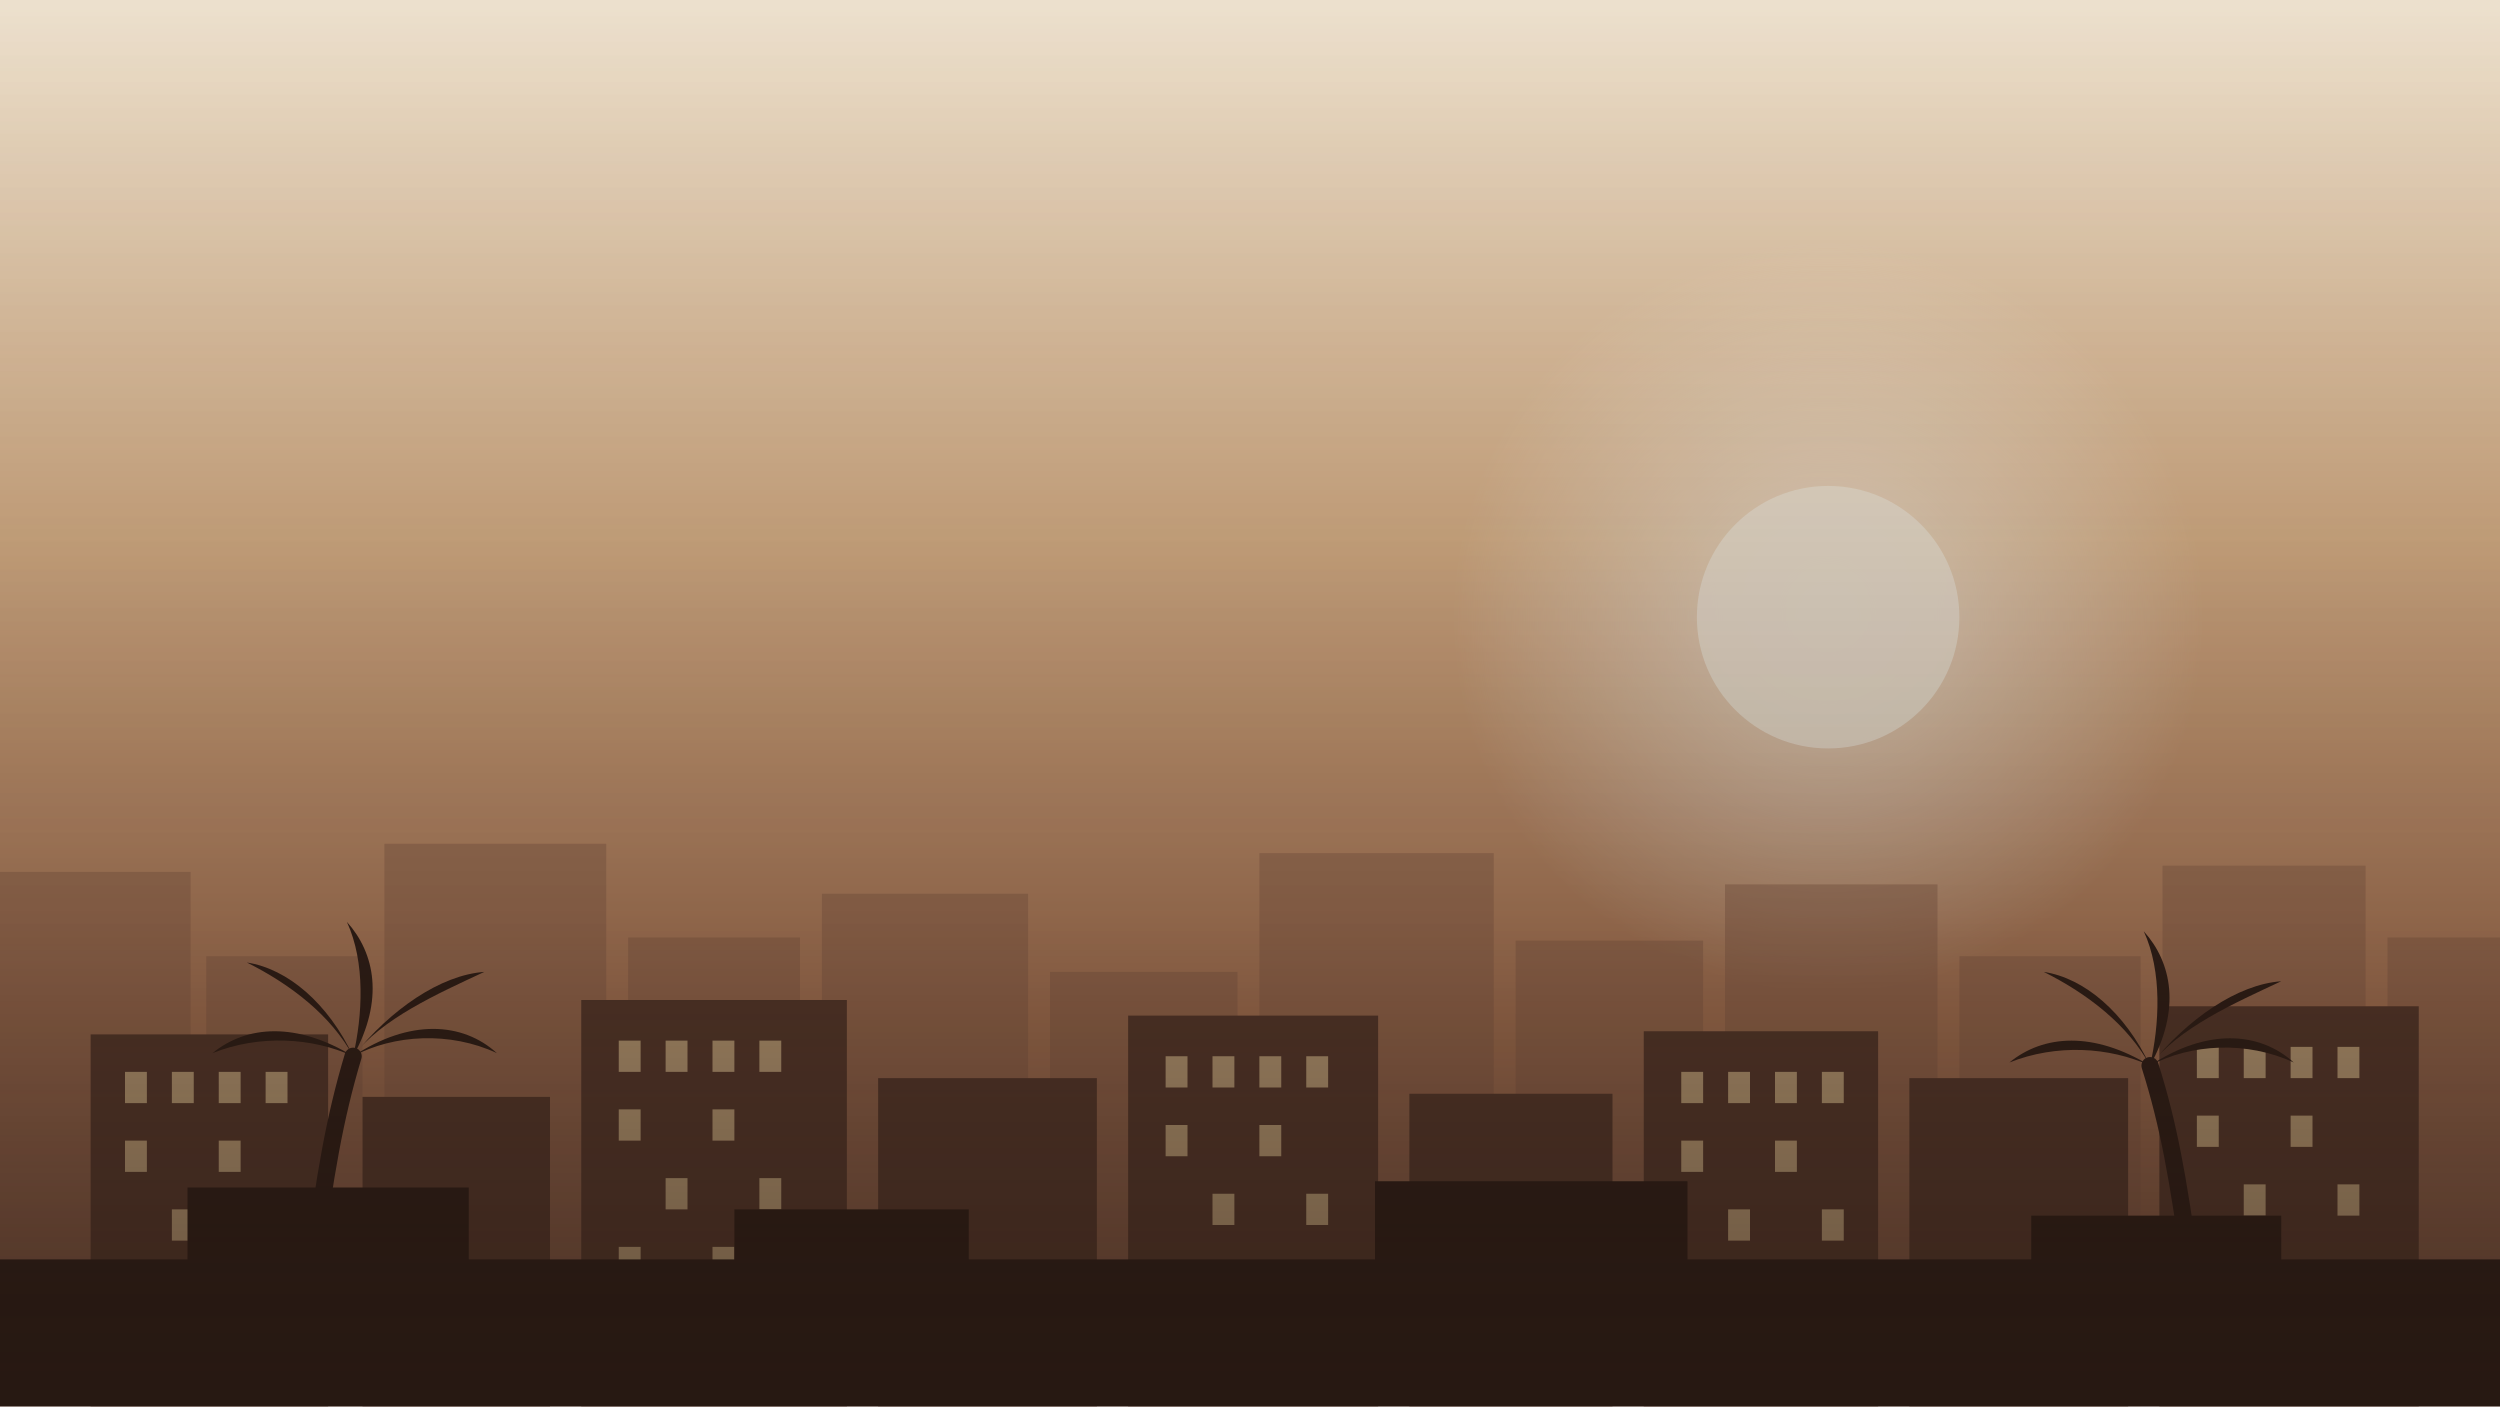
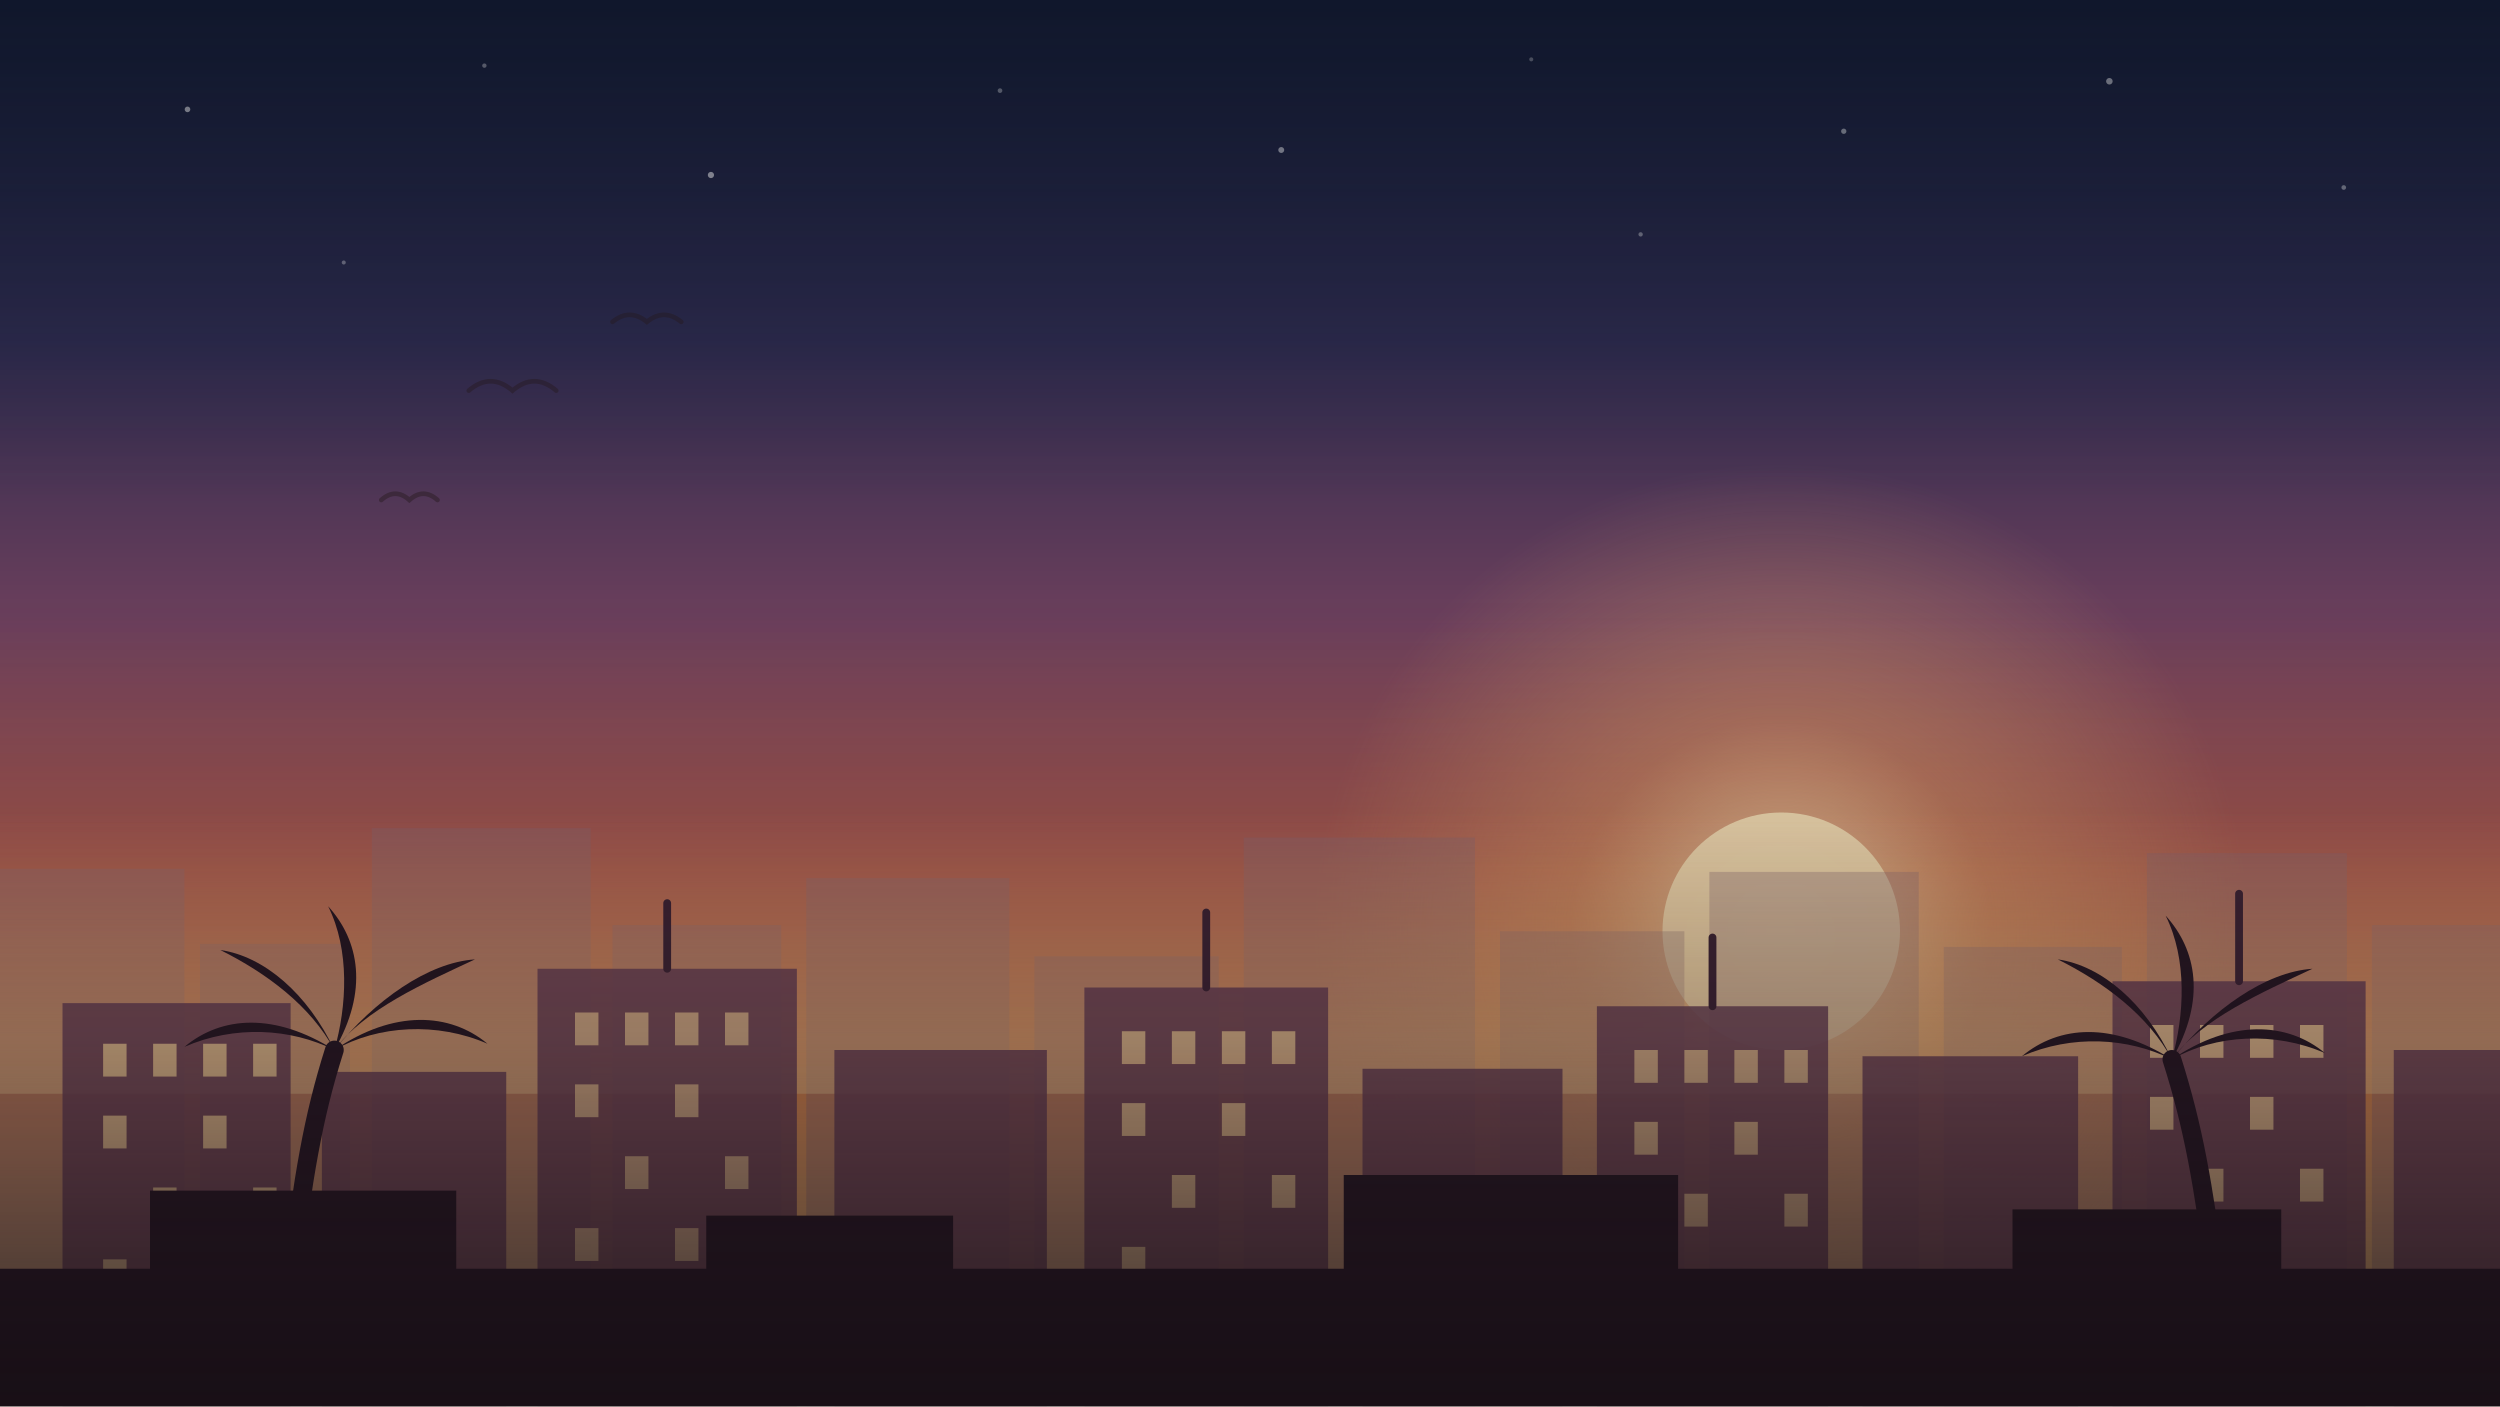
- <svg xmlns="http://www.w3.org/2000/svg" viewBox="0 0 1600 900" preserveAspectRatio="xMidYMid slice" role="img" aria-label="Silhouette d'immeubles au coucher du soleil">
+ <svg xmlns="http://www.w3.org/2000/svg" viewBox="0 0 1600 900" preserveAspectRatio="xMidYMid slice" role="img" aria-label="Skyline de Dakar au crépuscule">
  <defs>
    <linearGradient id="ciel" x1="0" y1="0" x2="0" y2="1">
-       <stop offset="0%" stop-color="#F7EBD7" />
-       <stop offset="38%" stop-color="#E7BE92" />
-       <stop offset="72%" stop-color="#B87F5B" />
-       <stop offset="100%" stop-color="#7E5340" />
-     </linearGradient>
-     <linearGradient id="voile" x1="0" y1="0" x2="0" y2="1">
-       <stop offset="0%" stop-color="#241610" stop-opacity="0.05" />
-       <stop offset="65%" stop-color="#241610" stop-opacity="0.32" />
-       <stop offset="100%" stop-color="#241610" stop-opacity="0.62" />
+       <stop offset="0%" stop-color="#141C33" />
+       <stop offset="24%" stop-color="#2E2B4E" />
+       <stop offset="44%" stop-color="#6B3F5C" />
+       <stop offset="62%" stop-color="#B25C4E" />
+       <stop offset="78%" stop-color="#E08B4F" />
+       <stop offset="92%" stop-color="#F3BE79" />
+       <stop offset="100%" stop-color="#F8DCA8" />
    </linearGradient>
    <radialGradient id="halo" cx="0.5" cy="0.5" r="0.5">
-       <stop offset="0%" stop-color="#FFF6E6" stop-opacity="0.85" />
-       <stop offset="100%" stop-color="#FFF6E6" stop-opacity="0" />
+       <stop offset="0%" stop-color="#FFEFC9" stop-opacity="0.95" />
+       <stop offset="45%" stop-color="#FBBE72" stop-opacity="0.35" />
+       <stop offset="100%" stop-color="#FBBE72" stop-opacity="0" />
    </radialGradient>
+     <linearGradient id="brume" x1="0" y1="0" x2="0" y2="1">
+       <stop offset="0%" stop-color="#F3BE79" stop-opacity="0" />
+       <stop offset="100%" stop-color="#F6CE94" stop-opacity="0.5" />
+     </linearGradient>
+     <linearGradient id="voileBas" x1="0" y1="0" x2="0" y2="1">
+       <stop offset="0%" stop-color="#1A1119" stop-opacity="0" />
+       <stop offset="55%" stop-color="#1A1119" stop-opacity="0.35" />
+       <stop offset="100%" stop-color="#160E14" stop-opacity="0.85" />
+     </linearGradient>
+     <linearGradient id="voileHaut" x1="0" y1="0" x2="0" y2="1">
+       <stop offset="0%" stop-color="#0D1326" stop-opacity="0.55" />
+       <stop offset="100%" stop-color="#0D1326" stop-opacity="0" />
+     </linearGradient>
  </defs>
  <rect width="1600" height="900" fill="url(#ciel)" />
-   <circle cx="1170" cy="395" r="240" fill="url(#halo)" />
-   <circle cx="1170" cy="395" r="84" fill="#FDF3E1" opacity="0.9" />
-   <g fill="#8A6049" opacity="0.42">
-     <rect x="0" y="558" width="122" height="342" />
-     <rect x="132" y="612" width="100" height="288" />
-     <rect x="246" y="540" width="142" height="360" />
-     <rect x="402" y="600" width="110" height="300" />
-     <rect x="526" y="572" width="132" height="328" />
-     <rect x="672" y="622" width="120" height="278" />
-     <rect x="806" y="546" width="150" height="354" />
-     <rect x="970" y="602" width="120" height="298" />
-     <rect x="1104" y="566" width="136" height="334" />
-     <rect x="1254" y="612" width="116" height="288" />
-     <rect x="1384" y="554" width="130" height="346" />
-     <rect x="1528" y="600" width="72" height="300" />
+   <g fill="#FFFFFF">
+     <circle cx="120" cy="70" r="1.8" opacity="0.75" />
+     <circle cx="310" cy="42" r="1.4" opacity="0.55" />
+     <circle cx="455" cy="112" r="2" opacity="0.7" />
+     <circle cx="640" cy="58" r="1.5" opacity="0.5" />
+     <circle cx="820" cy="96" r="1.9" opacity="0.65" />
+     <circle cx="980" cy="38" r="1.3" opacity="0.45" />
+     <circle cx="1180" cy="84" r="1.7" opacity="0.6" />
+     <circle cx="1350" cy="52" r="2.1" opacity="0.7" />
+     <circle cx="1500" cy="120" r="1.5" opacity="0.5" />
+     <circle cx="220" cy="168" r="1.3" opacity="0.4" />
+     <circle cx="1050" cy="150" r="1.4" opacity="0.42" />
  </g>
-   <g fill="#5A3B2D">
-     <rect x="58" y="662" width="152" height="238" />
-     <rect x="232" y="702" width="120" height="198" />
-     <rect x="372" y="640" width="170" height="260" />
-     <rect x="562" y="690" width="140" height="210" />
-     <rect x="722" y="650" width="160" height="250" />
-     <rect x="902" y="700" width="130" height="200" />
-     <rect x="1052" y="660" width="150" height="240" />
-     <rect x="1222" y="690" width="140" height="210" />
-     <rect x="1382" y="644" width="166" height="256" />
+   <circle cx="1140" cy="596" r="300" fill="url(#halo)" />
+   <circle cx="1140" cy="596" r="76" fill="#FFE9BC" opacity="0.95" />
+   <g stroke="#2A1B22" stroke-width="3" fill="none" stroke-linecap="round" opacity="0.5">
+     <path d="M300 250 q 14 -12 28 0 q 14 -12 28 0" />
+     <path d="M392 206 q 11 -9 22 0 q 11 -9 22 0" />
+     <path d="M244 320 q 9 -8 18 0 q 9 -8 18 0" />
  </g>
-   <g fill="#FBDCA4" opacity="0.72">
-     <rect x="80" y="686" width="14" height="20" />
-     <rect x="110" y="686" width="14" height="20" />
-     <rect x="140" y="686" width="14" height="20" />
-     <rect x="170" y="686" width="14" height="20" />
-     <rect x="80" y="730" width="14" height="20" />
-     <rect x="140" y="730" width="14" height="20" />
-     <rect x="110" y="774" width="14" height="20" />
-     <rect x="170" y="774" width="14" height="20" />
-     <rect x="396" y="666" width="14" height="20" />
-     <rect x="426" y="666" width="14" height="20" />
-     <rect x="456" y="666" width="14" height="20" />
-     <rect x="486" y="666" width="14" height="20" />
-     <rect x="396" y="710" width="14" height="20" />
-     <rect x="456" y="710" width="14" height="20" />
-     <rect x="426" y="754" width="14" height="20" />
-     <rect x="486" y="754" width="14" height="20" />
-     <rect x="396" y="798" width="14" height="20" />
-     <rect x="456" y="798" width="14" height="20" />
-     <rect x="746" y="676" width="14" height="20" />
-     <rect x="776" y="676" width="14" height="20" />
-     <rect x="806" y="676" width="14" height="20" />
-     <rect x="836" y="676" width="14" height="20" />
-     <rect x="746" y="720" width="14" height="20" />
-     <rect x="806" y="720" width="14" height="20" />
-     <rect x="776" y="764" width="14" height="20" />
-     <rect x="836" y="764" width="14" height="20" />
-     <rect x="1076" y="686" width="14" height="20" />
-     <rect x="1106" y="686" width="14" height="20" />
-     <rect x="1136" y="686" width="14" height="20" />
-     <rect x="1166" y="686" width="14" height="20" />
-     <rect x="1076" y="730" width="14" height="20" />
-     <rect x="1136" y="730" width="14" height="20" />
-     <rect x="1106" y="774" width="14" height="20" />
-     <rect x="1166" y="774" width="14" height="20" />
-     <rect x="1406" y="670" width="14" height="20" />
-     <rect x="1436" y="670" width="14" height="20" />
-     <rect x="1466" y="670" width="14" height="20" />
-     <rect x="1496" y="670" width="14" height="20" />
-     <rect x="1406" y="714" width="14" height="20" />
-     <rect x="1466" y="714" width="14" height="20" />
-     <rect x="1436" y="758" width="14" height="20" />
-     <rect x="1496" y="758" width="14" height="20" />
+   <g fill="#8A6A78" opacity="0.35">
+     <rect x="0" y="556" width="118" height="344" />
+     <rect x="128" y="604" width="96" height="296" />
+     <rect x="238" y="530" width="140" height="370" />
+     <rect x="392" y="592" width="108" height="308" />
+     <rect x="516" y="562" width="130" height="338" />
+     <rect x="662" y="612" width="118" height="288" />
+     <rect x="796" y="536" width="148" height="364" />
+     <rect x="960" y="596" width="118" height="304" />
+     <rect x="1094" y="558" width="134" height="342" />
+     <rect x="1244" y="606" width="114" height="294" />
+     <rect x="1374" y="546" width="128" height="354" />
+     <rect x="1518" y="592" width="82" height="308" />
  </g>
-   <g fill="#2C1C15">
-     <rect x="0" y="806" width="1600" height="94" />
-     <rect x="120" y="760" width="180" height="60" />
-     <rect x="470" y="774" width="150" height="46" />
-     <rect x="880" y="756" width="200" height="64" />
-     <rect x="1300" y="778" width="160" height="42" />
+   <rect x="0" y="520" width="1600" height="180" fill="url(#brume)" />
+   <g fill="#6B4155" opacity="0.85">
+     <rect x="40" y="642" width="146" height="258" />
+     <rect x="206" y="686" width="118" height="214" />
+     <rect x="344" y="620" width="166" height="280" />
+     <rect x="534" y="672" width="136" height="228" />
+     <rect x="694" y="632" width="156" height="268" />
+     <rect x="872" y="684" width="128" height="216" />
+     <rect x="1022" y="644" width="148" height="256" />
+     <rect x="1192" y="676" width="138" height="224" />
+     <rect x="1352" y="628" width="162" height="272" />
+     <rect x="1532" y="672" width="68" height="228" />
  </g>
-   <g stroke="#2C1C15" stroke-width="11" fill="none" stroke-linecap="round">
-     <path d="M200 812 C 208 752, 214 716, 226 676" />
-     <path d="M1402 812 C 1394 754, 1388 720, 1376 682" />
+   <g stroke="#3D2333" stroke-width="5" stroke-linecap="round">
+     <path d="M427 620 L 427 578" />
+     <path d="M772 632 L 772 584" />
+     <path d="M1096 644 L 1096 600" />
+     <path d="M1433 628 L 1433 572" />
  </g>
-   <g fill="#2C1C15">
-     <path d="M226 676 C 190 654, 158 656, 136 674 C 166 662, 200 664, 226 676 Z" />
-     <path d="M226 676 C 246 640, 240 610, 222 590 C 234 616, 232 650, 226 676 Z" />
-     <path d="M226 676 C 262 652, 296 654, 318 674 C 288 660, 252 662, 226 676 Z" />
-     <path d="M226 676 C 210 642, 184 620, 158 616 C 186 630, 212 650, 226 676 Z" />
-     <path d="M226 676 C 250 646, 282 624, 310 622 C 280 636, 244 652, 226 676 Z" />
-     <path d="M1376 682 C 1340 660, 1308 662, 1286 680 C 1316 668, 1350 670, 1376 682 Z" />
-     <path d="M1376 682 C 1396 646, 1390 616, 1372 596 C 1384 622, 1382 656, 1376 682 Z" />
-     <path d="M1376 682 C 1412 658, 1446 660, 1468 680 C 1438 666, 1402 668, 1376 682 Z" />
-     <path d="M1376 682 C 1360 648, 1334 626, 1308 622 C 1336 636, 1362 656, 1376 682 Z" />
-     <path d="M1376 682 C 1400 652, 1432 630, 1460 628 C 1430 642, 1394 658, 1376 682 Z" />
+   <g fill="#FFD79A">
+     <g opacity="0.85">
+       <rect x="66" y="668" width="15" height="21" />
+       <rect x="98" y="668" width="15" height="21" />
+       <rect x="130" y="668" width="15" height="21" />
+       <rect x="162" y="668" width="15" height="21" />
+       <rect x="66" y="714" width="15" height="21" />
+       <rect x="130" y="714" width="15" height="21" />
+       <rect x="98" y="760" width="15" height="21" />
+       <rect x="162" y="760" width="15" height="21" />
+       <rect x="66" y="806" width="15" height="21" />
+       <rect x="130" y="806" width="15" height="21" />
+     </g>
+     <g opacity="0.72">
+       <rect x="368" y="648" width="15" height="21" />
+       <rect x="400" y="648" width="15" height="21" />
+       <rect x="432" y="648" width="15" height="21" />
+       <rect x="464" y="648" width="15" height="21" />
+       <rect x="368" y="694" width="15" height="21" />
+       <rect x="432" y="694" width="15" height="21" />
+       <rect x="400" y="740" width="15" height="21" />
+       <rect x="464" y="740" width="15" height="21" />
+       <rect x="368" y="786" width="15" height="21" />
+       <rect x="432" y="786" width="15" height="21" />
+       <rect x="464" y="832" width="15" height="21" />
+     </g>
+     <g opacity="0.8">
+       <rect x="718" y="660" width="15" height="21" />
+       <rect x="750" y="660" width="15" height="21" />
+       <rect x="782" y="660" width="15" height="21" />
+       <rect x="814" y="660" width="15" height="21" />
+       <rect x="718" y="706" width="15" height="21" />
+       <rect x="782" y="706" width="15" height="21" />
+       <rect x="750" y="752" width="15" height="21" />
+       <rect x="814" y="752" width="15" height="21" />
+       <rect x="718" y="798" width="15" height="21" />
+     </g>
+     <g opacity="0.75">
+       <rect x="1046" y="672" width="15" height="21" />
+       <rect x="1078" y="672" width="15" height="21" />
+       <rect x="1110" y="672" width="15" height="21" />
+       <rect x="1142" y="672" width="15" height="21" />
+       <rect x="1046" y="718" width="15" height="21" />
+       <rect x="1110" y="718" width="15" height="21" />
+       <rect x="1078" y="764" width="15" height="21" />
+       <rect x="1142" y="764" width="15" height="21" />
+       <rect x="1046" y="810" width="15" height="21" />
+     </g>
+     <g opacity="0.82">
+       <rect x="1376" y="656" width="15" height="21" />
+       <rect x="1408" y="656" width="15" height="21" />
+       <rect x="1440" y="656" width="15" height="21" />
+       <rect x="1472" y="656" width="15" height="21" />
+       <rect x="1376" y="702" width="15" height="21" />
+       <rect x="1440" y="702" width="15" height="21" />
+       <rect x="1408" y="748" width="15" height="21" />
+       <rect x="1472" y="748" width="15" height="21" />
+       <rect x="1376" y="794" width="15" height="21" />
+       <rect x="1440" y="794" width="15" height="21" />
+     </g>
  </g>
-   <rect width="1600" height="900" fill="url(#voile)" />
+   <g fill="#241520">
+     <rect x="0" y="812" width="1600" height="88" />
+     <rect x="96" y="762" width="196" height="60" />
+     <rect x="452" y="778" width="158" height="44" />
+     <rect x="860" y="752" width="214" height="70" />
+     <rect x="1288" y="774" width="172" height="48" />
+   </g>
+   <g stroke="#241520" stroke-width="12" fill="none" stroke-linecap="round">
+     <path d="M186 818 C 194 754, 200 716, 214 672" />
+     <path d="M1418 818 C 1410 758, 1404 722, 1390 678" />
+   </g>
+   <g fill="#241520">
+     <path d="M214 672 C 176 648, 142 650, 118 670 C 150 656, 186 658, 214 672 Z" />
+     <path d="M214 672 C 236 634, 230 602, 210 580 C 224 608, 222 644, 214 672 Z" />
+     <path d="M214 672 C 252 646, 288 648, 312 668 C 280 654, 242 656, 214 672 Z" />
+     <path d="M214 672 C 197 636, 169 612, 141 608 C 171 623, 199 644, 214 672 Z" />
+     <path d="M214 672 C 240 640, 274 616, 304 614 C 272 629, 233 646, 214 672 Z" />
+     <path d="M1390 678 C 1352 654, 1318 656, 1294 676 C 1326 662, 1362 664, 1390 678 Z" />
+     <path d="M1390 678 C 1412 640, 1406 608, 1386 586 C 1400 614, 1398 650, 1390 678 Z" />
+     <path d="M1390 678 C 1428 652, 1464 654, 1488 674 C 1456 660, 1418 662, 1390 678 Z" />
+     <path d="M1390 678 C 1373 642, 1345 618, 1317 614 C 1347 629, 1375 650, 1390 678 Z" />
+     <path d="M1390 678 C 1416 646, 1450 622, 1480 620 C 1448 635, 1409 652, 1390 678 Z" />
+   </g>
+   <rect width="1600" height="320" fill="url(#voileHaut)" />
+   <rect y="380" width="1600" height="520" fill="url(#voileBas)" />
</svg>
